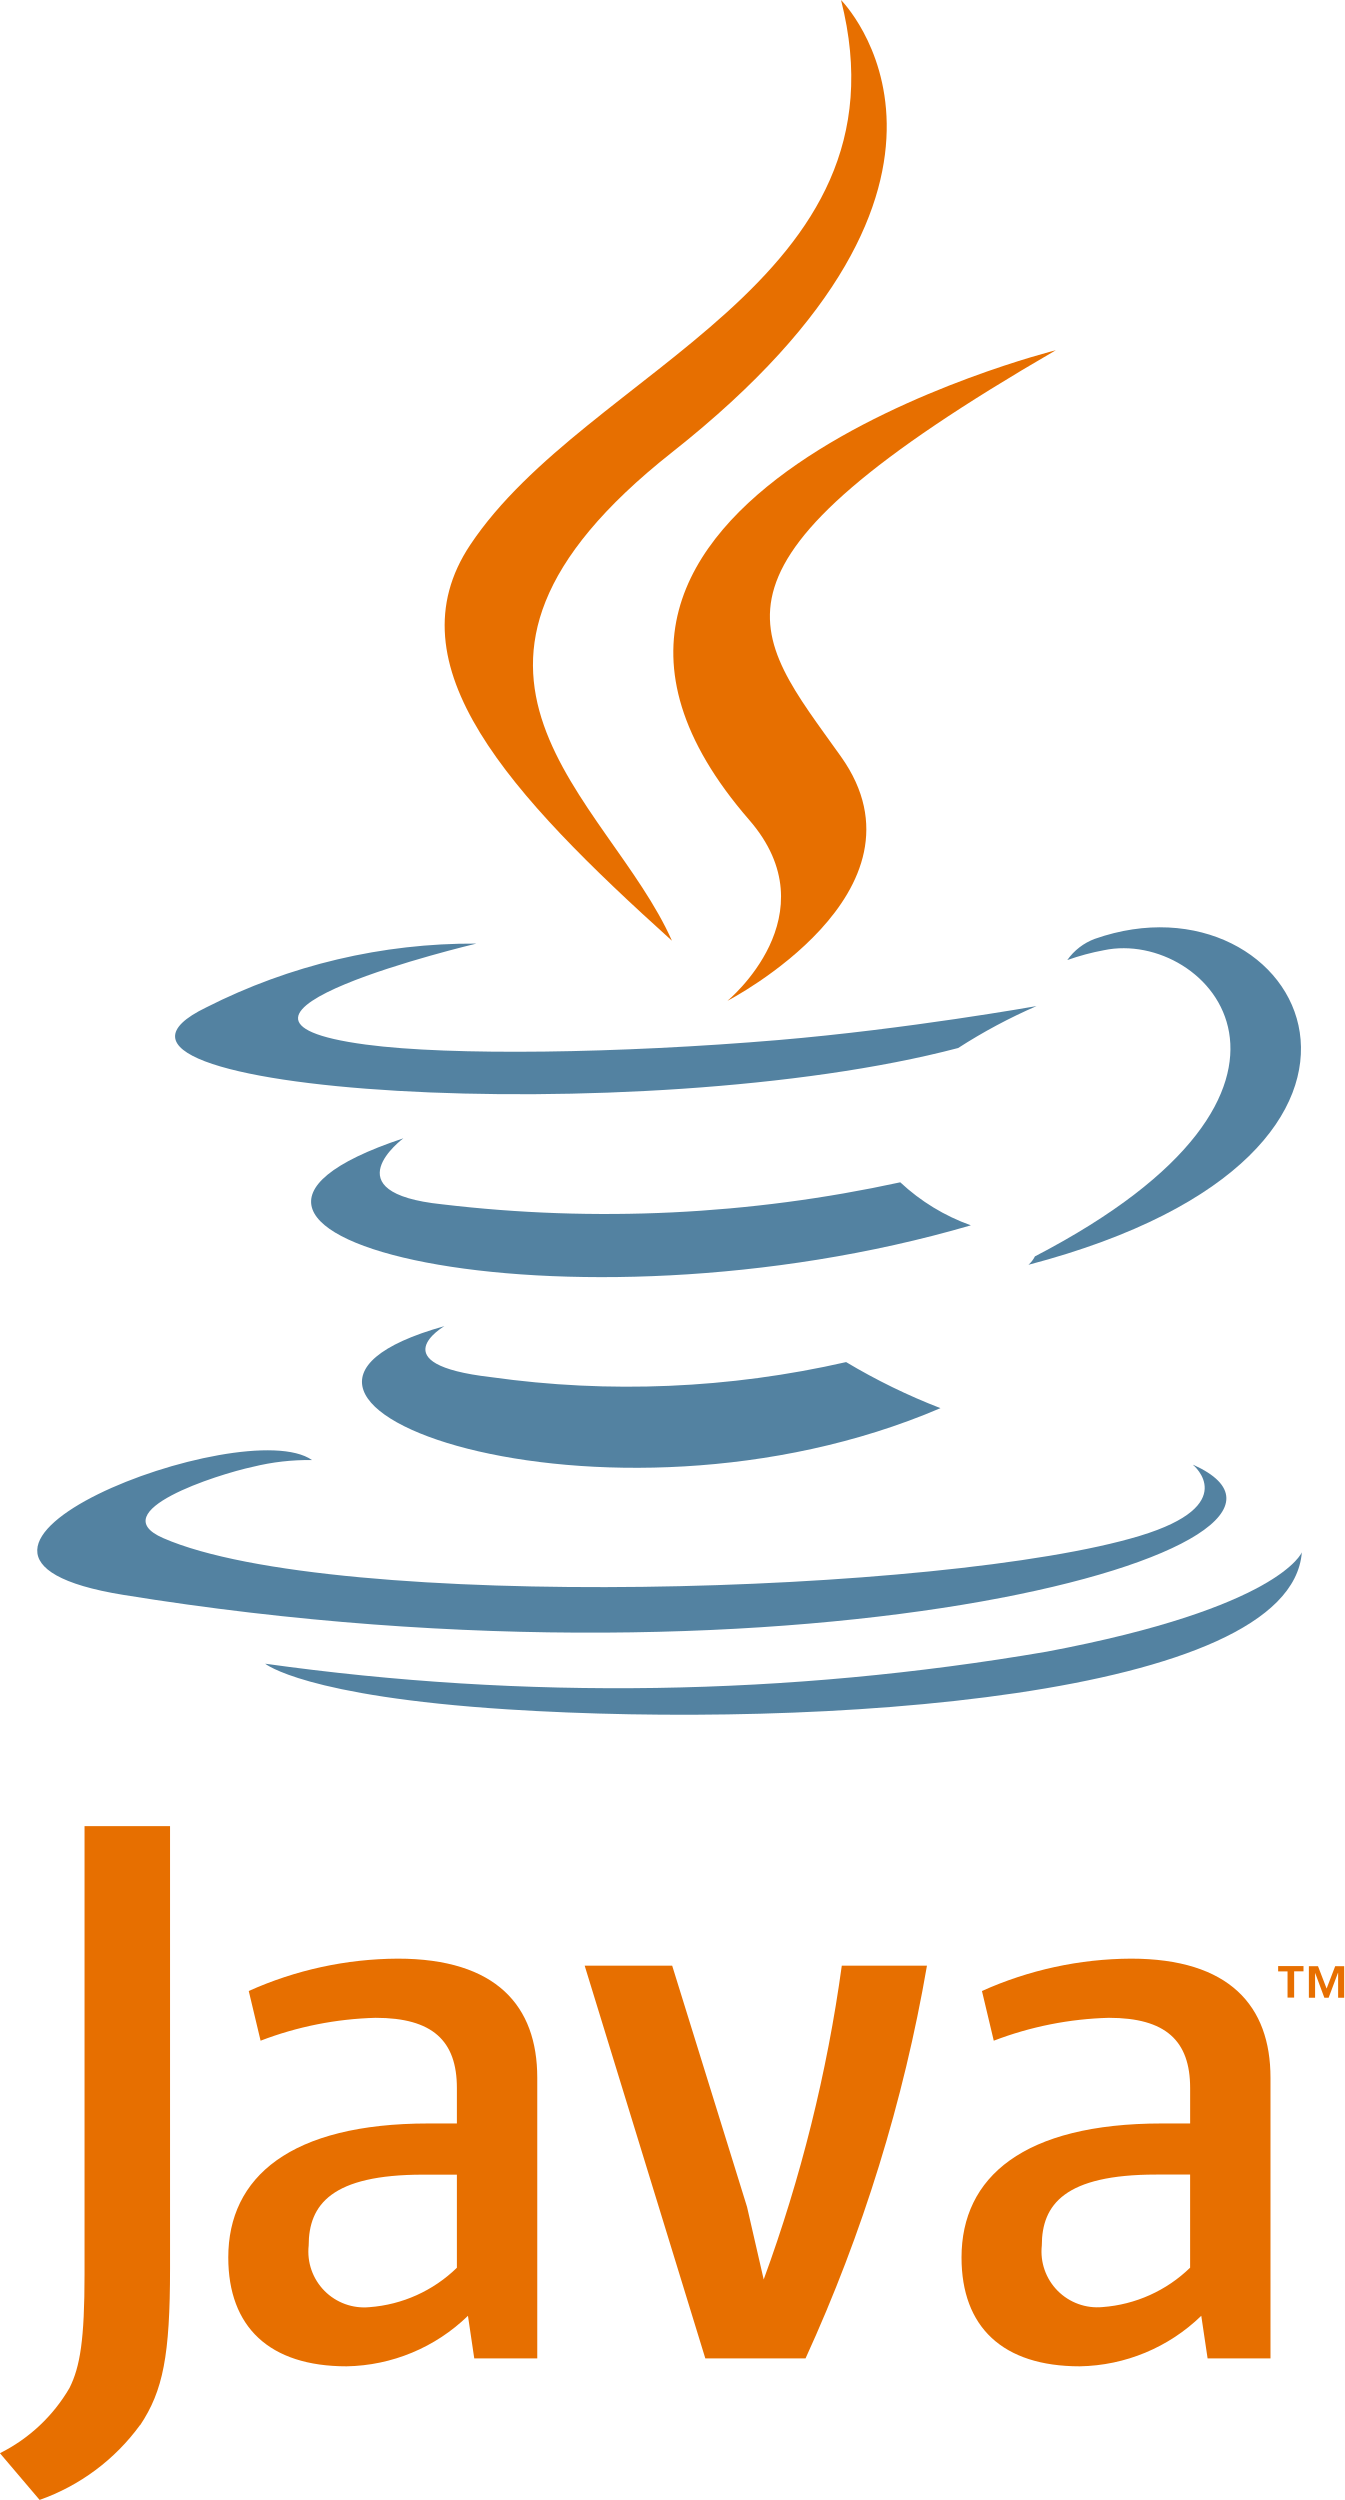
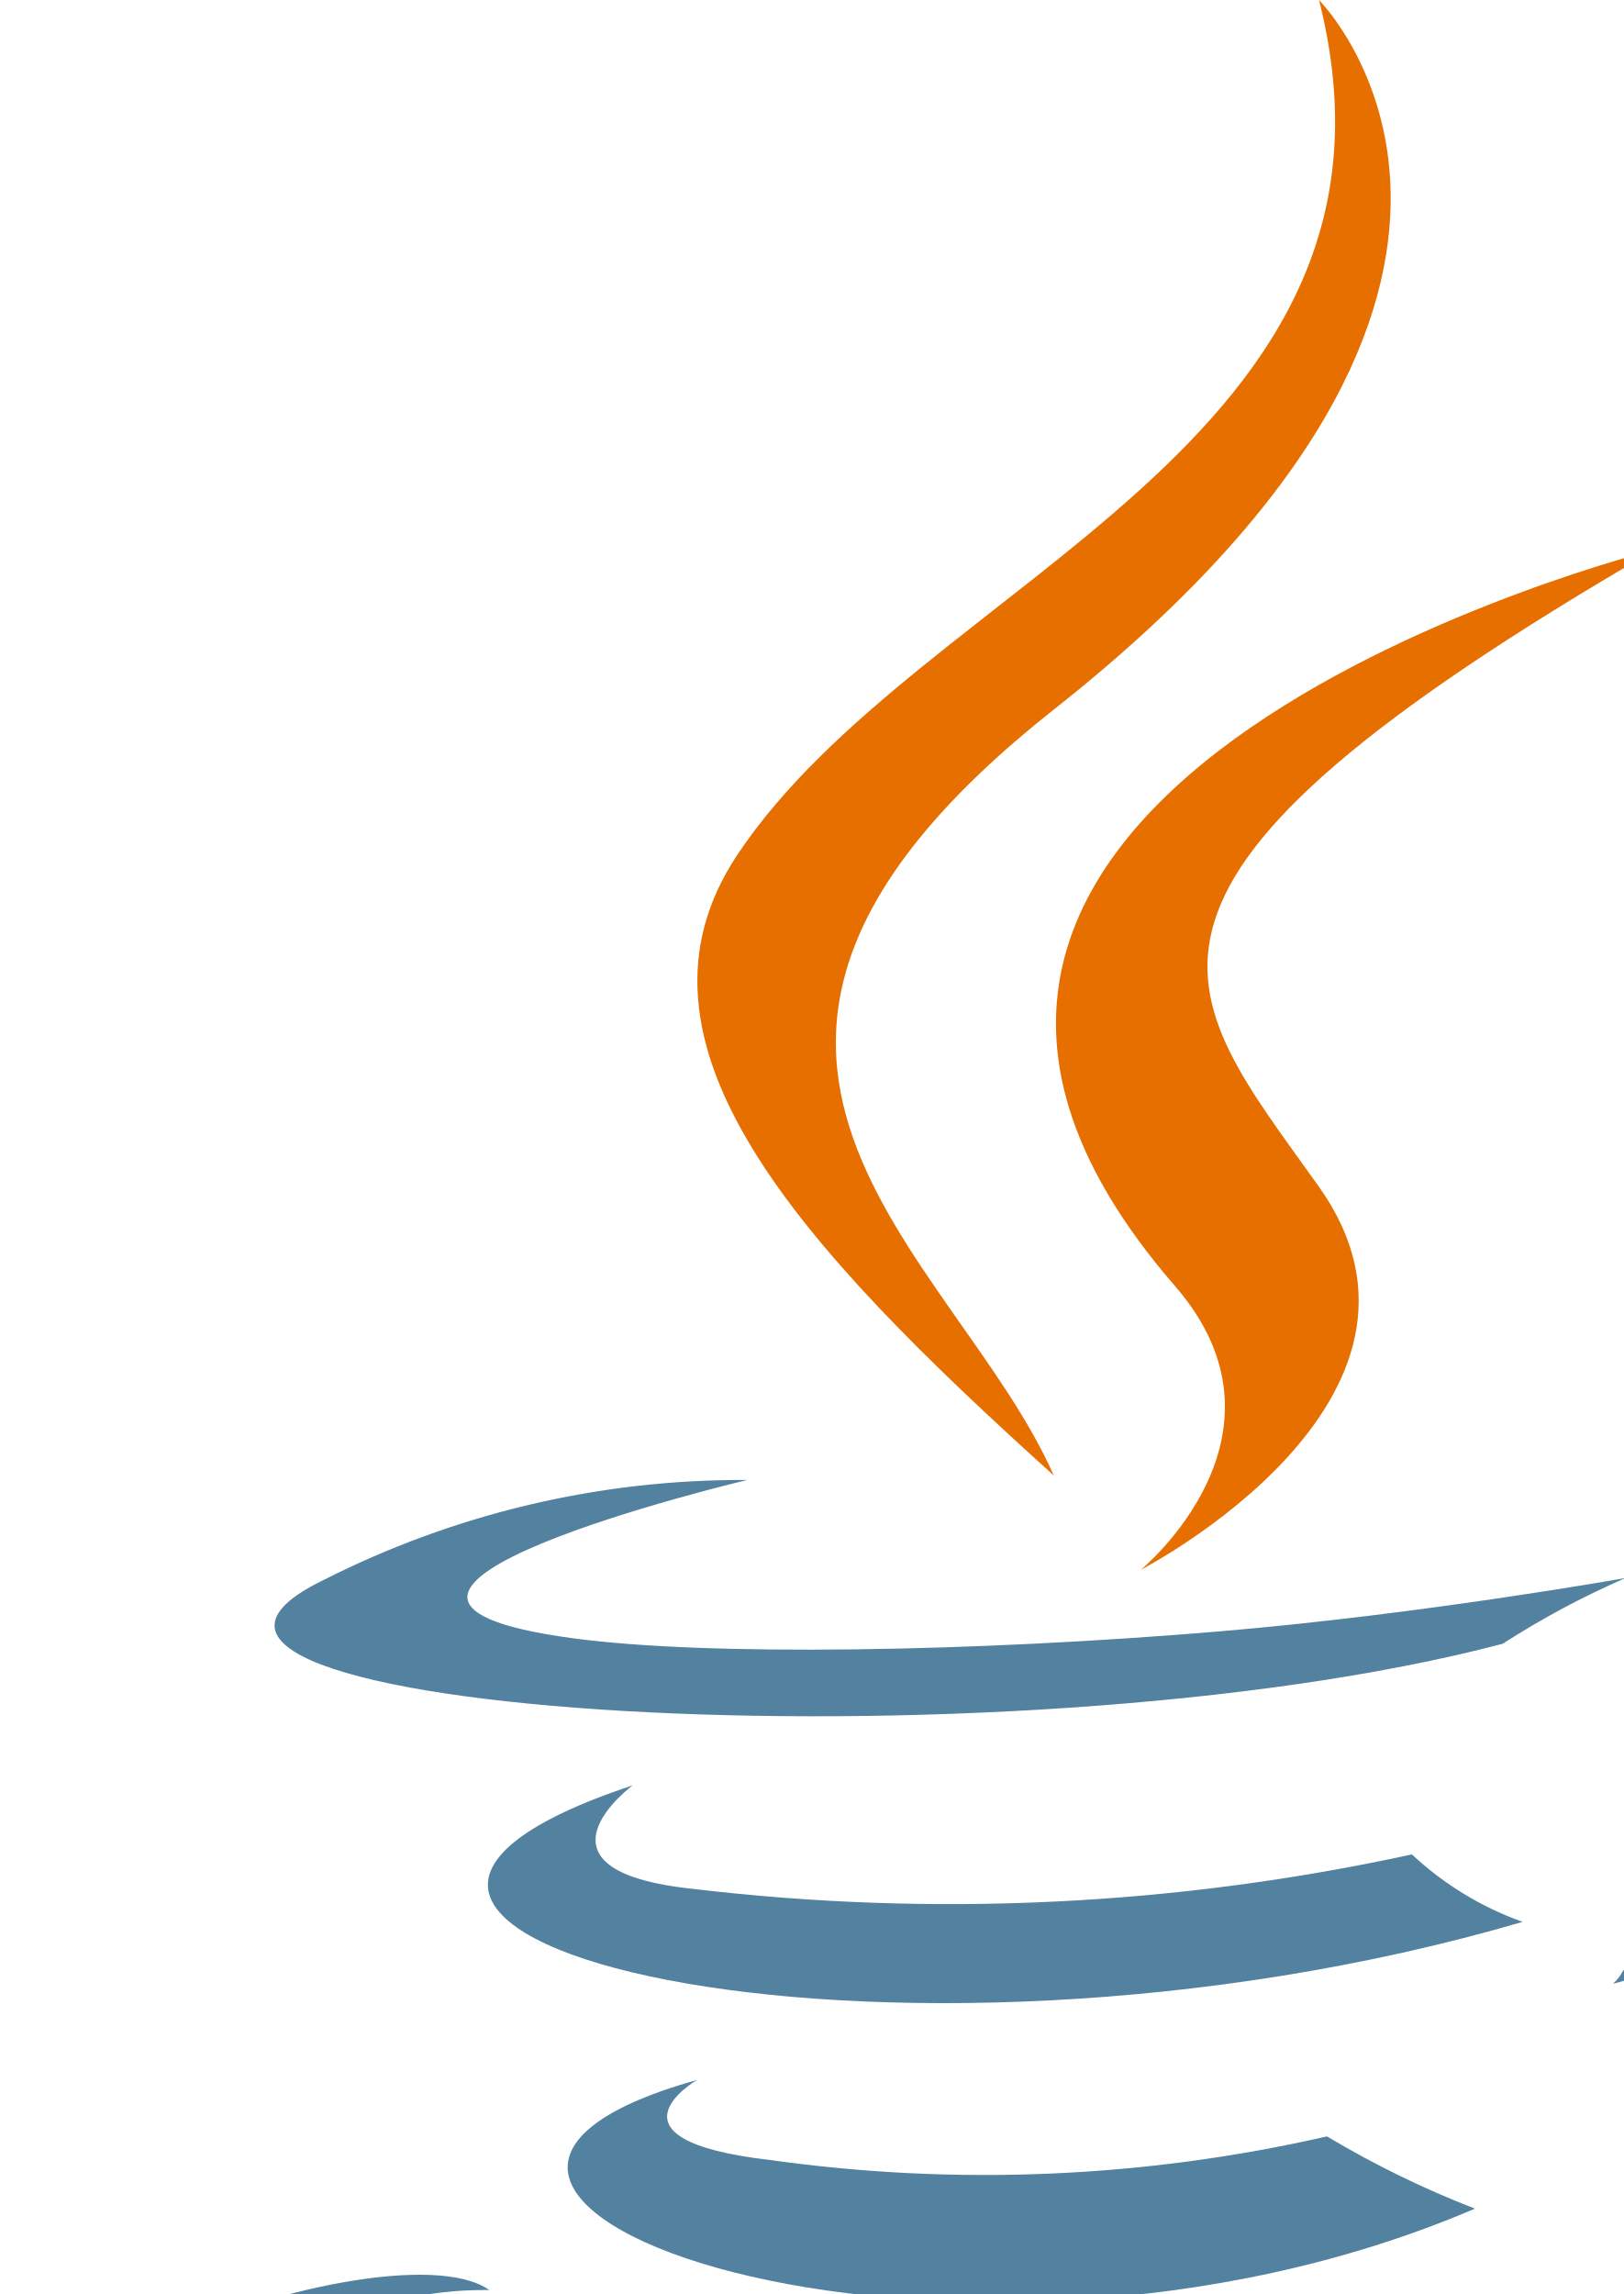
- <svg xmlns="http://www.w3.org/2000/svg" width="59.738" height="111.105" id="java">
+ <svg xmlns="http://www.w3.org/2000/svg" width="46" height="65" id="java">
  <path fill="#e76f00" d="M57.221 87.614h-.418v-.239h1.127v.234h-.416v1.168h-.293Zm2.248.061h-.007l-.415 1.108h-.19l-.412-1.108v1.108h-.276v-1.4h.406l.382.993.381-.993h.4v1.4h-.269Z" />
  <path fill="#5382a1" d="M19.75 58.936s-2.912 1.694 2.073 2.267a43.609 43.609 0 0 0 15.78-.669 27.457 27.457 0 0 0 4.193 2.047c-14.919 6.394-33.764-.37-22.046-3.645m-1.823-8.348s-3.266 2.418 1.722 2.934a61.561 61.561 0 0 0 20.361-.978 9.038 9.038 0 0 0 3.137 1.912c-18.038 5.274-38.128.416-25.22-3.868" />
  <path fill="#e76f00" d="M33.295 36.438c3.676 4.232-.966 8.041-.966 8.041s9.333-4.818 5.047-10.852c-4-5.627-7.074-8.423 9.547-18.062 0 0-26.089 6.516-13.628 20.873" />
  <path fill="#5382a1" d="M53.027 65.108s2.155 1.776-2.373 3.149c-8.611 2.609-35.841 3.4-43.4.1-2.719-1.183 2.38-2.825 3.984-3.169a10.343 10.343 0 0 1 2.629-.3c-3.024-2.13-19.546 4.183-8.392 5.991 30.417 4.933 55.448-2.221 47.558-5.78m-31.876-23.16s-13.851 3.29-4.9 4.484c3.777.506 11.307.391 18.32-.2 5.732-.484 11.488-1.511 11.488-1.511a24.326 24.326 0 0 0-3.483 1.864c-14.065 3.7-41.236 1.978-33.414-1.806a26.207 26.207 0 0 1 11.994-2.835m24.832 13.901c14.3-7.43 7.687-14.57 3.073-13.608a10.7 10.7 0 0 0-1.635.439 2.607 2.607 0 0 1 1.222-.942c9.128-3.209 16.149 9.465-2.947 14.485a1.242 1.242 0 0 0 .288-.375" />
  <path fill="#e76f00" d="M37.377.001s7.918 7.921-7.51 20.1c-12.372 9.77-2.821 15.341-.005 21.707-7.222-6.516-12.521-12.252-8.966-17.59C26.115 16.382 40.572 12.582 37.377 0" />
  <path fill="#5382a1" d="M22.556 75.968c13.724.879 34.8-.487 35.3-6.981 0 0-.959 2.462-11.342 4.417a112.843 112.843 0 0 1-34.73.534s1.754 1.452 10.774 2.03" />
  <path fill="#e76f00" d="M20.307 100.782a6.229 6.229 0 0 1-3.889 1.753 2.48 2.48 0 0 1-2.7-2.735c0-1.822 1.014-3.154 5.082-3.154h1.505v4.136m3.572 4.031V92.336c0-3.187-1.818-5.29-6.2-5.29a16.334 16.334 0 0 0-6.622 1.438l.526 2.209a15.39 15.39 0 0 1 5.113-1.017c2.525 0 3.611 1.017 3.611 3.118v1.577h-1.26c-6.134 0-8.9 2.381-8.9 5.955 0 3.085 1.824 4.838 5.257 4.838a7.929 7.929 0 0 0 5.395-2.245l.28 1.894h2.8Zm11.922 0h-4.453l-5.362-17.455h3.889L33.2 98.08l.74 3.225a67.04 67.04 0 0 0 3.471-13.947h3.785a70.874 70.874 0 0 1-5.395 17.451m17.093-4.031A6.246 6.246 0 0 1 49 102.531a2.481 2.481 0 0 1-2.7-2.735c0-1.822 1.016-3.154 5.083-3.154h1.508v4.136m3.572 4.031V92.336c0-3.187-1.822-5.29-6.2-5.29a16.333 16.333 0 0 0-6.623 1.438l.525 2.209a15.414 15.414 0 0 1 5.116-1.017c2.523 0 3.611 1.017 3.611 3.118v1.577h-1.26c-6.136 0-8.9 2.381-8.9 5.955 0 3.085 1.822 4.838 5.255 4.838a7.939 7.939 0 0 0 5.4-2.245l.281 1.894h2.8Zm-50.238 2.963a9.386 9.386 0 0 1-4.464 3.329l-1.764-2.076a7.4 7.4 0 0 0 3.092-2.9c.472-.941.668-2.154.668-5.054V81.158h3.8v19.65c0 3.877-.31 5.443-1.328 6.971" />
</svg>
